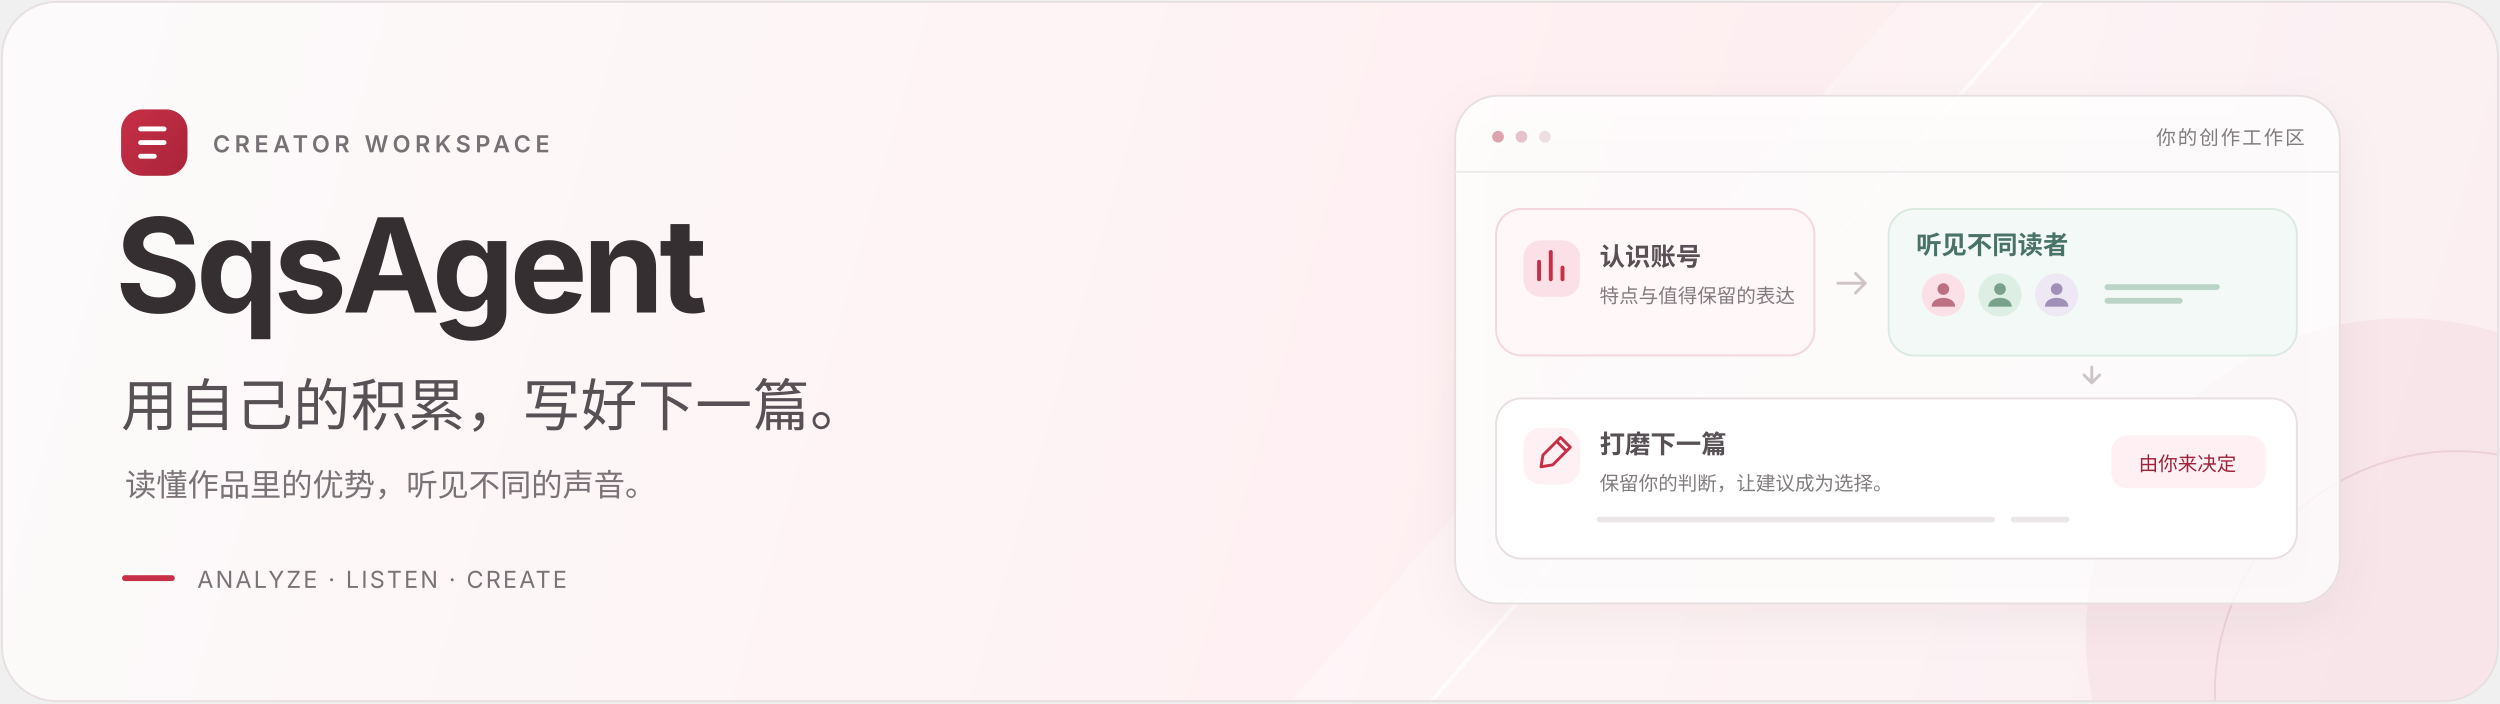
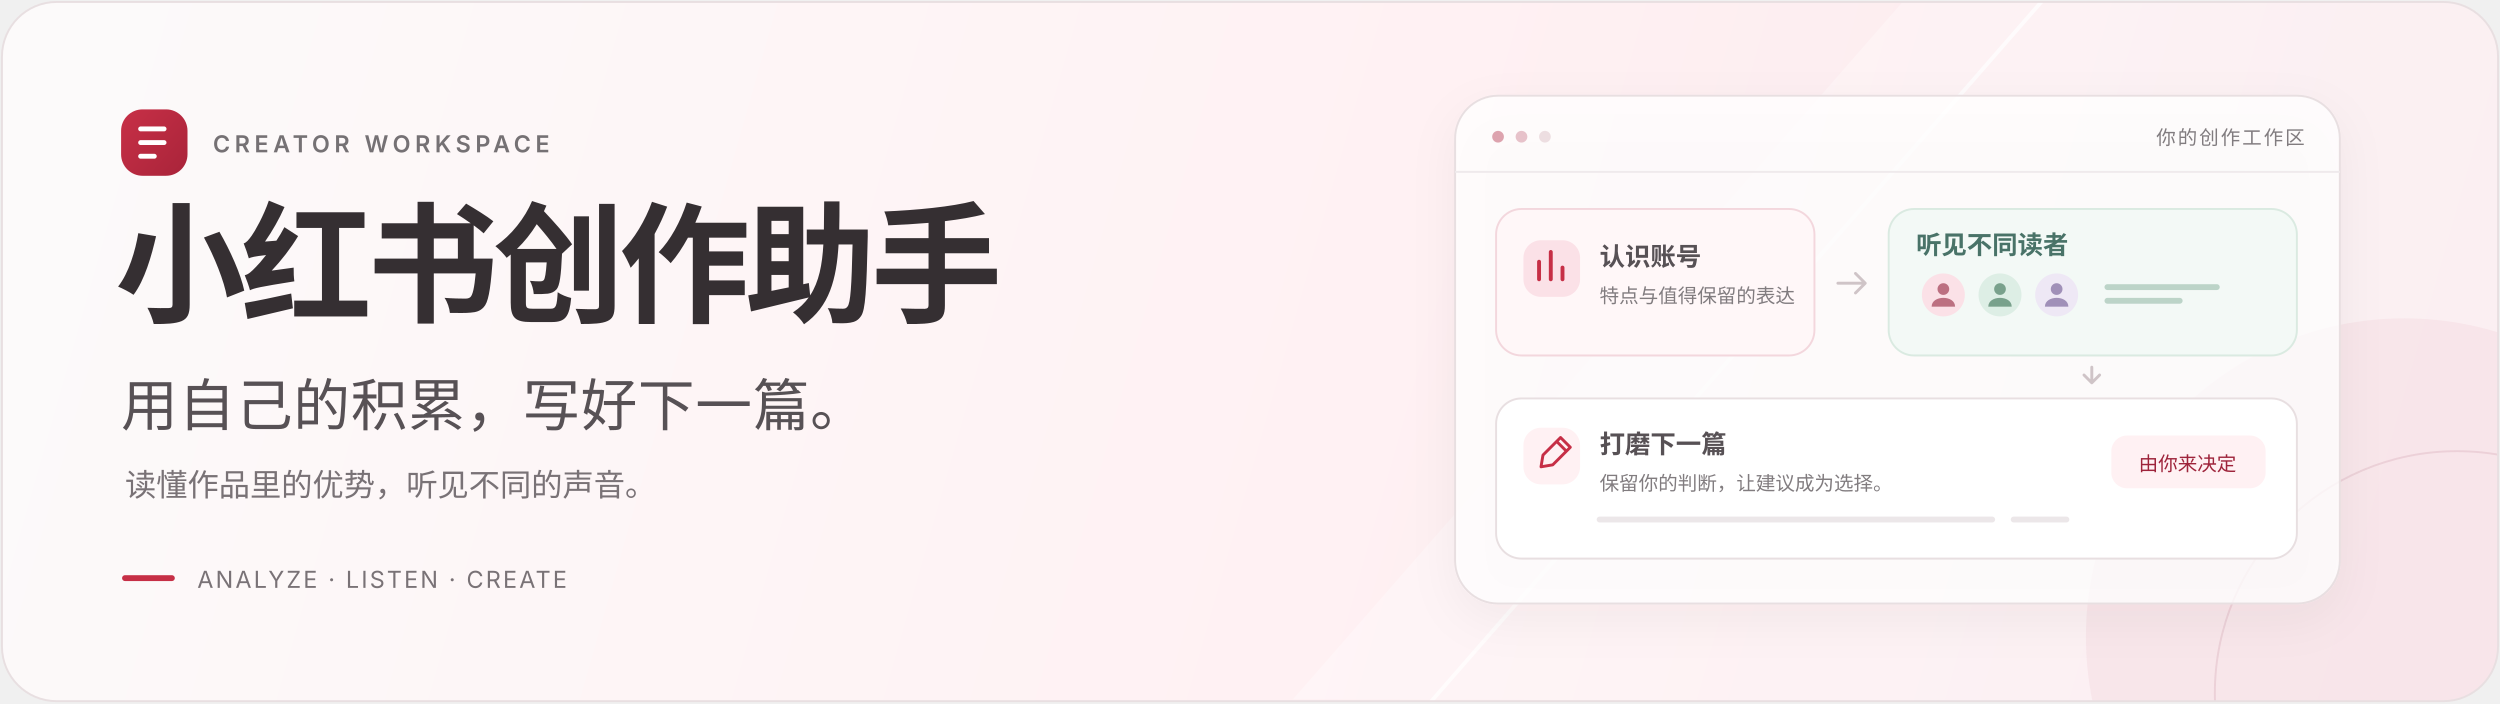
<svg xmlns="http://www.w3.org/2000/svg" width="1280" height="360" viewBox="0 0 1280 360" fill="none" role="img" aria-labelledby="cover-title cover-desc">
  <defs>
    <linearGradient id="paper" x1="44" y1="18" x2="1220" y2="352" gradientUnits="userSpaceOnUse">
      <stop stop-color="#FCFAFA" />
      <stop offset="0.55" stop-color="#FFF1F3" />
      <stop offset="1" stop-color="#F9E8EC" />
    </linearGradient>
    <linearGradient id="accent" x1="62" y1="59" x2="93" y2="86" gradientUnits="userSpaceOnUse">
      <stop stop-color="#C62F46" />
      <stop offset="1" stop-color="#AC253B" />
    </linearGradient>
    <filter id="lift" x="-15%" y="-20%" width="130%" height="155%" color-interpolation-filters="sRGB">
      <feDropShadow dx="0" dy="8" stdDeviation="12" flood-color="#51353B" flood-opacity="0.06" />
    </filter>
    <clipPath id="frame">
      <rect x="1" y="1" width="1278" height="358" rx="28" />
    </clipPath>
  </defs>
  <g clip-path="url(#frame)">
    <rect x="1" y="1" width="1278" height="358" rx="28" fill="url(#paper)" />
    <path d="M662 358L975 0H1280V360L662 358Z" fill="#FFFFFF" fill-opacity="0.30" />
    <path d="M732 360L1046 0" stroke="#FFFFFF" stroke-width="2" stroke-opacity="0.70" />
    <circle cx="1231" cy="326" r="163" fill="#F3D9DF" fill-opacity="0.44" />
    <circle cx="1258" cy="355" r="124" stroke="#E8C9D1" stroke-opacity="0.75" />
  </g>
  <rect x="1" y="1" width="1278" height="358" rx="28" stroke="#E8DFE1" />
  <g font-family="-apple-system, BlinkMacSystemFont, 'Segoe UI', 'PingFang SC', 'Microsoft YaHei', sans-serif">
    <rect x="62" y="56" width="34" height="34" rx="11" fill="url(#accent)" />
    <path d="M72 66H84M72 73H84M72 80H79" stroke="#FFFFFF" stroke-width="2.5" stroke-linecap="round" />
    <text x="109" y="78" font-size="12" font-weight="600" letter-spacing="2.3" fill="#757174">CREATOR WORKSPACE</text>
-     <text x="59" y="160" font-size="67" font-weight="700" letter-spacing="-2.5" fill="#352F32">SqsAgent</text>
+     <text x="59" y="160" font-size="67" font-weight="700" letter-spacing="-2.5" fill="#352F32">小红书创作助手</text>
    <text x="62" y="218" font-size="29" font-weight="500" letter-spacing="0.4" fill="#575155">用自己的积累，写好下一篇。</text>
    <text x="64" y="254" font-size="16" fill="#797276">读懂作品里的优势，听见不同的声音。</text>
    <path d="M64 296H88" stroke="#C62F46" stroke-width="3" stroke-linecap="round" />
    <text x="101" y="301" font-size="12" letter-spacing="1.1" fill="#797276">ANALYZE · LISTEN · CREATE</text>
  </g>
  <g font-family="-apple-system, BlinkMacSystemFont, 'Segoe UI', 'PingFang SC', 'Microsoft YaHei', sans-serif">
    <rect x="745" y="49" width="453" height="260" rx="22" fill="#FFFFFF" fill-opacity="0.76" stroke="#E8DFE1" filter="url(#lift)" />
    <circle cx="767" cy="70" r="3" fill="#DDA3AE" />
    <circle cx="779" cy="70" r="3" fill="#E7C2CA" />
    <circle cx="791" cy="70" r="3" fill="#EDDEE1" />
    <text x="1180" y="74" text-anchor="end" font-size="10" letter-spacing="1" fill="#817C7F">你的创作工作区</text>
    <path d="M745 88H1198" stroke="#EFEAEC" />
    <rect x="766" y="107" width="163" height="75" rx="13" fill="#FFF7F8" stroke="#F3D7DD" />
    <rect x="780" y="123" width="29" height="29" rx="9" fill="#FBE1E7" />
    <path d="M788 143V134M794 143V129M800 143V137" stroke="#C62F46" stroke-width="2" stroke-linecap="round" />
    <text x="819" y="136" font-size="13" font-weight="600" fill="#575155">认识账号</text>
    <text x="819" y="155" font-size="10" fill="#817C7F">特点与值得保留的表达</text>
    <path d="M941 145H955M950 140L955 145L950 150" stroke="#CFC4C7" stroke-width="1.5" stroke-linecap="round" stroke-linejoin="round" />
    <rect x="967" y="107" width="209" height="75" rx="13" fill="#F3F9F6" stroke="#DAEAE1" />
    <text x="981" y="130" font-size="13" font-weight="600" fill="#497368">听见不同读者</text>
    <g transform="translate(984 140)">
      <circle cx="11" cy="11" r="11" fill="#FBE1E7" />
      <circle cx="11" cy="8" r="3" fill="#BC7081" />
      <path d="M5 17C5 11 17 11 17 17" fill="#BC7081" />
      <circle cx="40" cy="11" r="11" fill="#DDEEE5" />
      <circle cx="40" cy="8" r="3" fill="#79A18C" />
      <path d="M34 17C34 11 46 11 46 17" fill="#79A18C" />
      <circle cx="69" cy="11" r="11" fill="#EEE8F5" />
      <circle cx="69" cy="8" r="3" fill="#A090B8" />
      <path d="M63 17C63 11 75 11 75 17" fill="#A090B8" />
      <path d="M95 7H151M95 14H132" stroke="#BCD4C8" stroke-width="3" stroke-linecap="round" />
    </g>
    <path d="M1071 188V196M1067 192L1071 196L1075 192" stroke="#CFC4C7" stroke-width="1.5" stroke-linecap="round" stroke-linejoin="round" />
    <rect x="766" y="204" width="410" height="82" rx="13" fill="#FFFFFF" stroke="#E8DFE1" />
    <rect x="780" y="219" width="29" height="29" rx="9" fill="#FFF1F3" />
    <path d="M789 239L790 233L799 224L804 229L795 238L789 239ZM797 226L802 231" stroke="#C62F46" stroke-width="1.5" stroke-linecap="round" stroke-linejoin="round" />
    <text x="819" y="232" font-size="13" font-weight="600" fill="#575155">打磨下一篇</text>
    <text x="819" y="251" font-size="10" fill="#817C7F">保留你的判断，让建议成为选择。</text>
    <path d="M819 266H1020M1031 266H1058" stroke="#ECE7E9" stroke-width="3" stroke-linecap="round" />
    <rect x="1081" y="223" width="79" height="27" rx="8" fill="#FFF1F3" />
    <text x="1120" y="241" text-anchor="middle" font-size="10" font-weight="500" fill="#9E243B">由你来决定</text>
  </g>
</svg>
